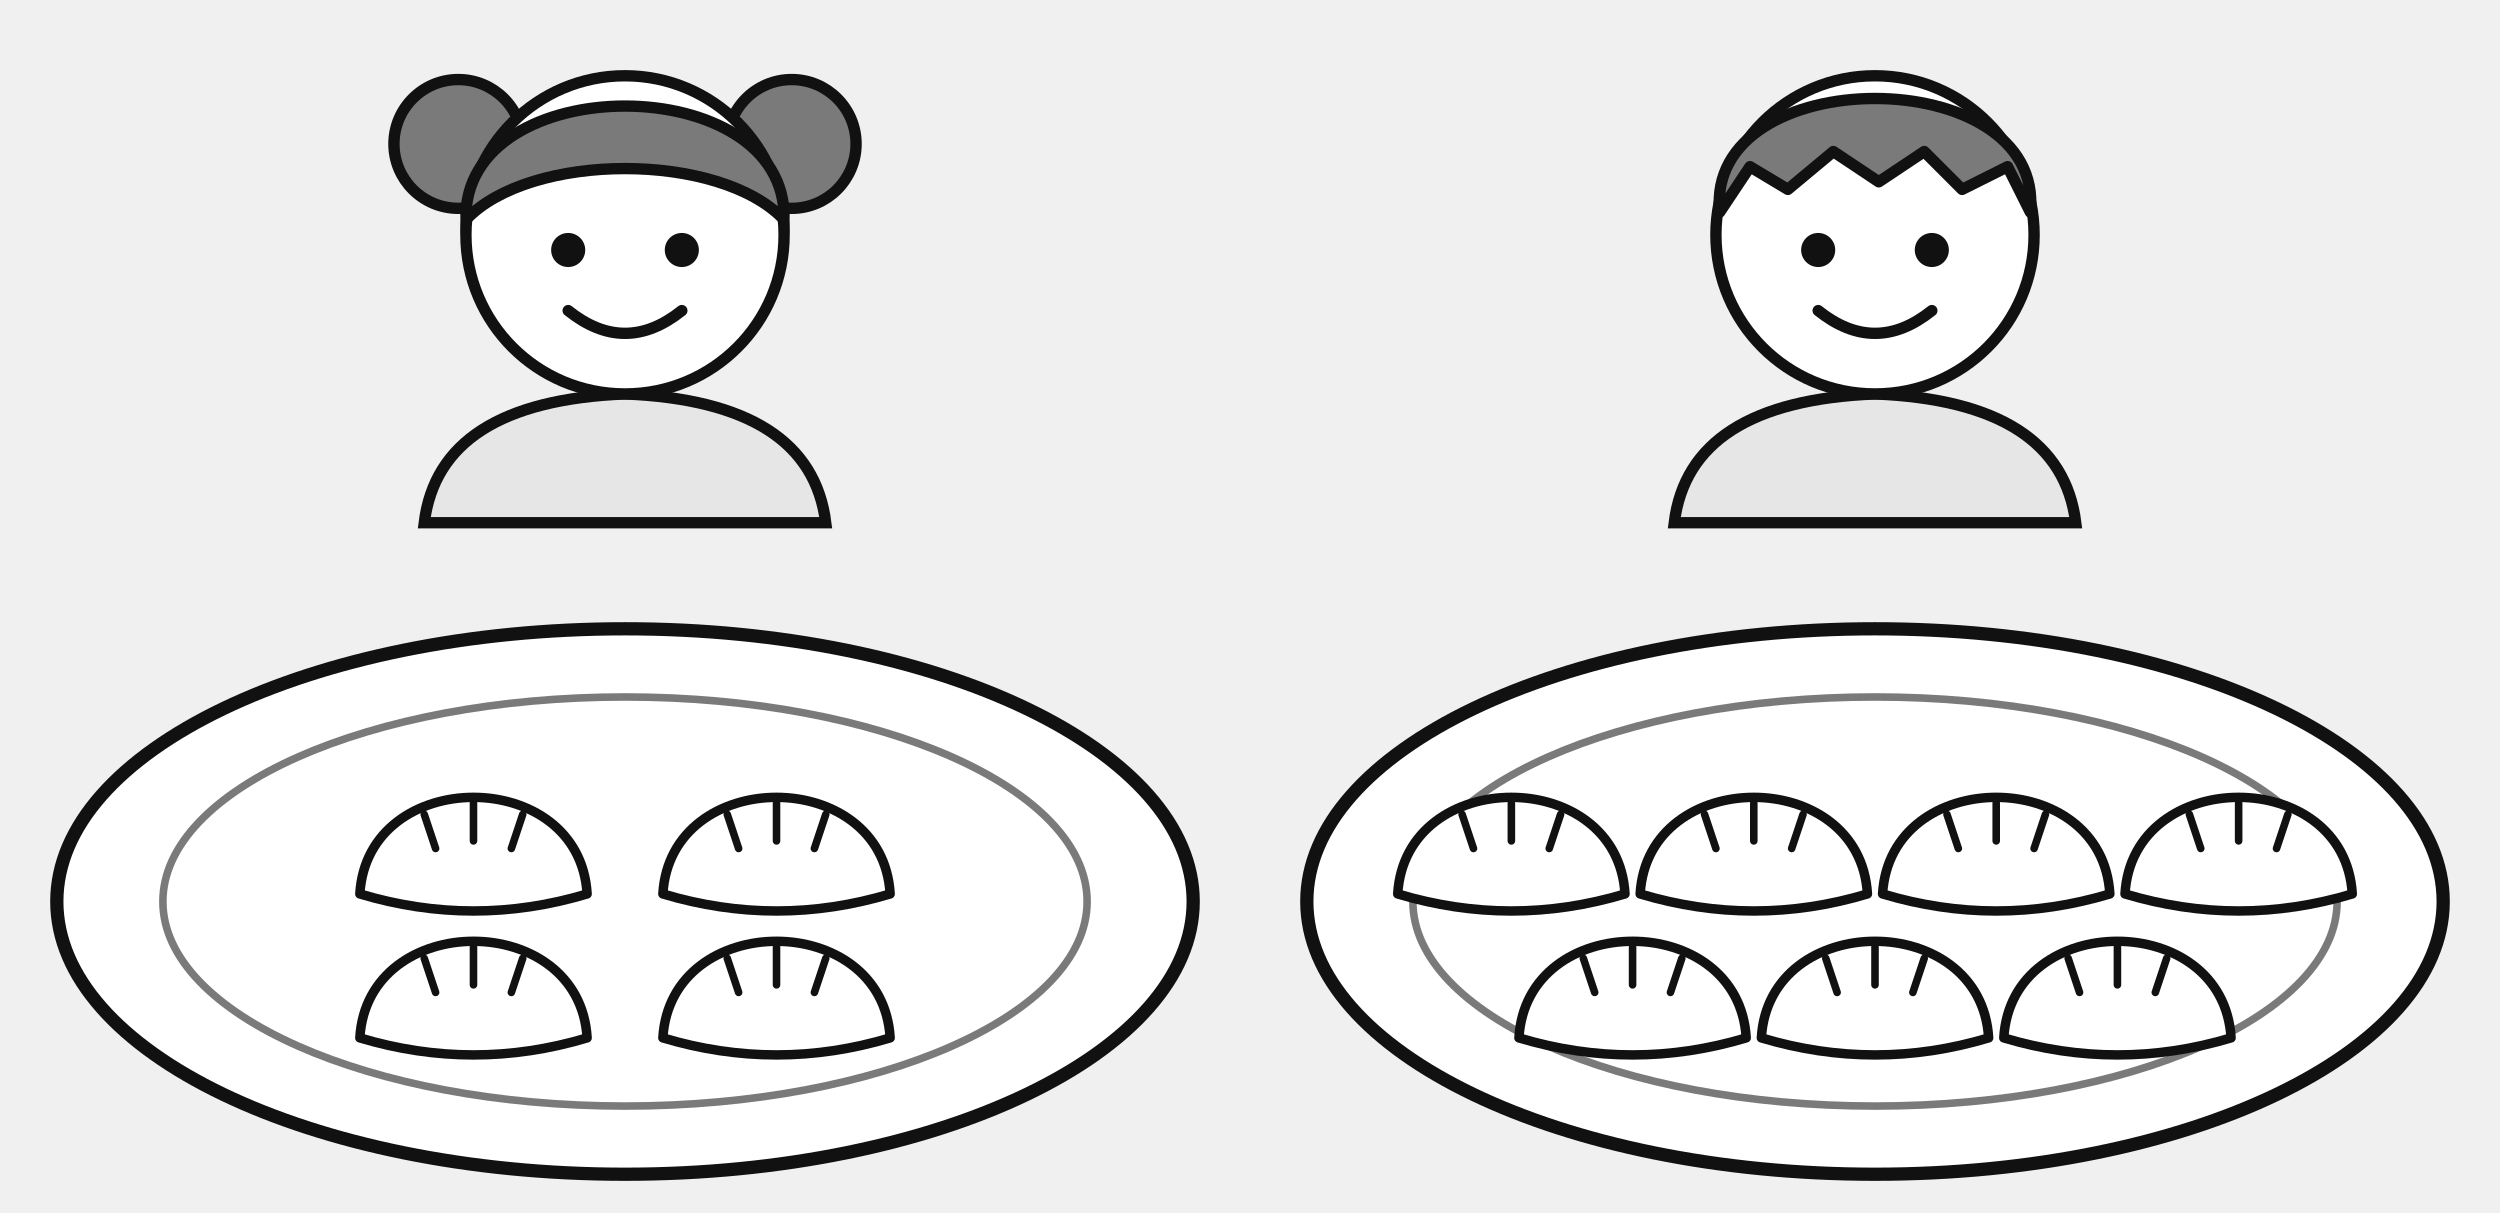
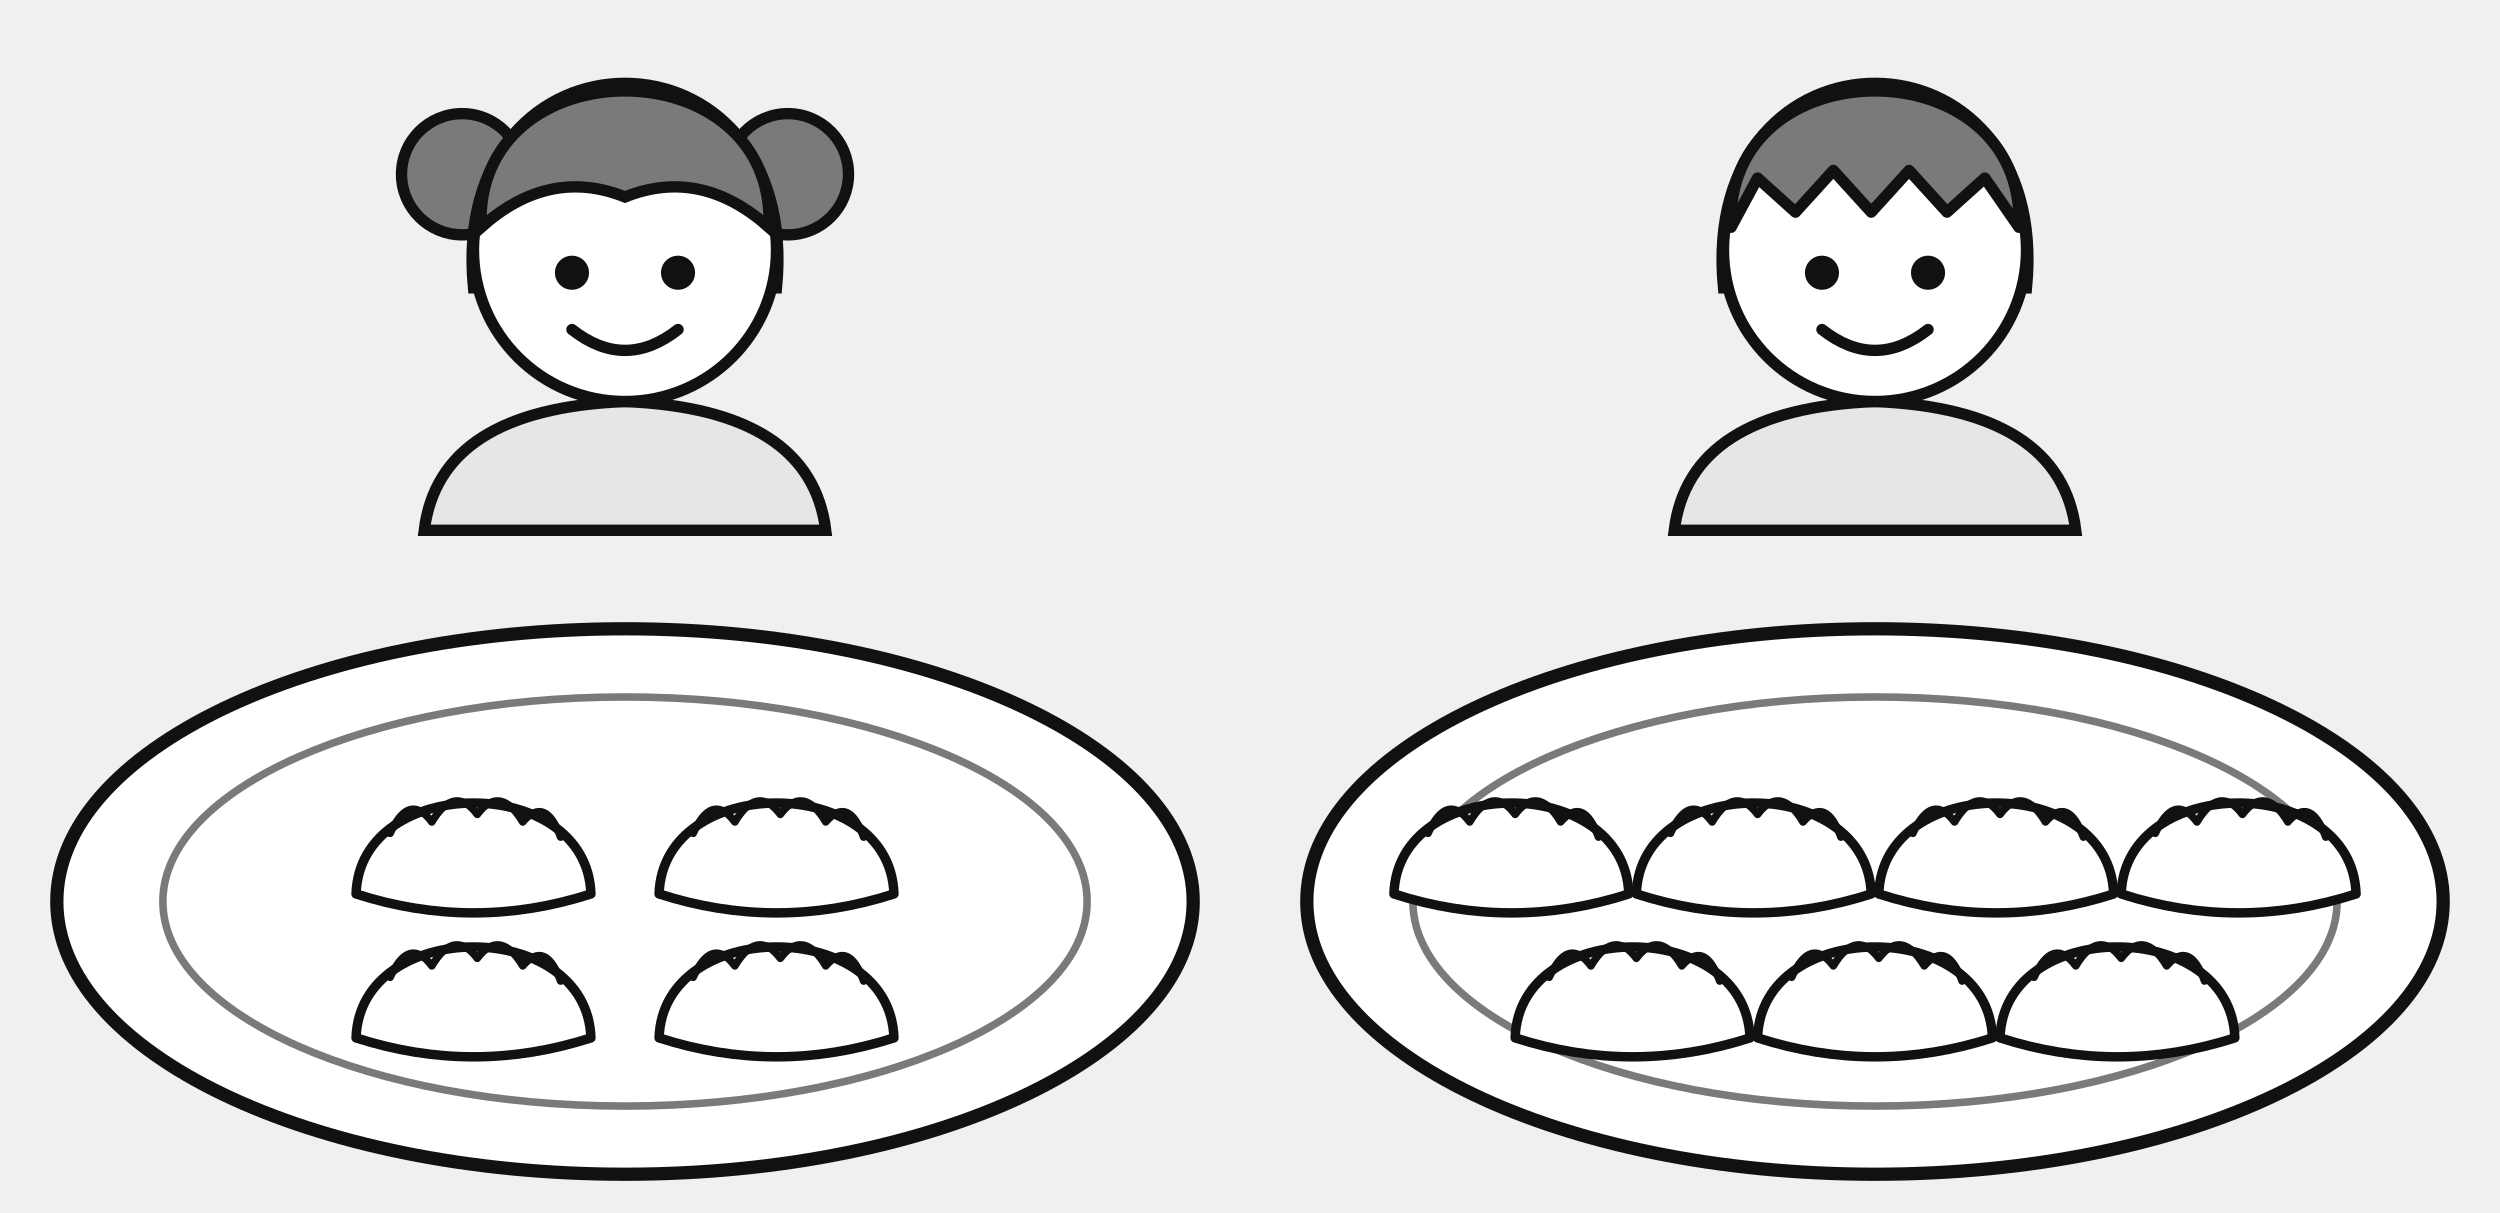
<svg xmlns="http://www.w3.org/2000/svg" viewBox="0 0 660 320" width="660" height="320">
  <defs>
    <g id="dumpling">
-       <path d="M-30 10 C-28 -24 28 -24 30 10 Q0 19 -30 10 Z" fill="#fff" stroke="#111" stroke-width="2.5" stroke-linejoin="round" />
-       <path d="M-13 -11 L-10 -2 M0 -14 L0 -4 M13 -11 L10 -2" fill="none" stroke="#111" stroke-width="2" stroke-linecap="round" />
+       <path d="M-31 10 C-30 -22 30 -22 31 10 Q0 20 -31 10 Z" fill="#fff" stroke="#111" stroke-width="2.5" stroke-linejoin="round" />
+       <path d="M-22 -6 Q-17 -17 -11 -9 Q-5 -19 1 -11 Q7 -19 13 -9 Q19 -16 23 -5" fill="none" stroke="#111" stroke-width="2" stroke-linecap="round" stroke-linejoin="round" />
    </g>
  </defs>
  <g stroke="#111" stroke-width="3">
-     <path d="M112 138 Q116 106 165 104 Q214 106 218 138 Z" fill="#e6e6e6" />
-     <circle cx="121" cy="38" r="17" fill="#7a7a7a" />
-     <circle cx="209" cy="38" r="17" fill="#7a7a7a" />
-     <circle cx="165" cy="62" r="42" fill="#fff" />
-     <path d="M123 58 C122 18 208 18 207 58 C190 40 140 40 123 58 Z" fill="#7a7a7a" />
+     <path d="M112 140 Q116 108 165 106 Q214 108 218 140 Z" fill="#e6e6e6" />
+     <circle cx="122" cy="46" r="16" fill="#7a7a7a" />
+     <circle cx="208" cy="46" r="16" fill="#7a7a7a" />
+     <path d="M125 76 C118 4 212 4 205 76 Z" fill="#7a7a7a" />
+     <circle cx="165" cy="66" r="40" fill="#fff" />
+     <path d="M127 60 C125 12 205 12 203 60 Q185 44 165 52 Q145 44 127 60 Z" fill="#7a7a7a" />
  </g>
  <g fill="#111">
-     <circle cx="150" cy="66" r="4.5" />
-     <circle cx="180" cy="66" r="4.5" />
+     <circle cx="151" cy="72" r="4.5" />
+     <circle cx="179" cy="72" r="4.5" />
  </g>
-   <path d="M150 82 Q165 94 180 82" fill="none" stroke="#111" stroke-width="3" stroke-linecap="round" />
+   <path d="M151 87 Q165 98 179 87" fill="none" stroke="#111" stroke-width="3" stroke-linecap="round" />
  <g stroke="#111" stroke-width="3">
-     <path d="M442 138 Q446 106 495 104 Q544 106 548 138 Z" fill="#e6e6e6" />
-     <circle cx="495" cy="62" r="42" fill="#fff" />
-     <path d="M454 56 C450 16 540 16 536 56 L530 44 L518 50 L508 40 L496 48 L484 40 L472 50 L462 44 Z" fill="#7a7a7a" stroke-linejoin="round" />
+     <path d="M442 140 Q446 108 495 106 Q544 108 548 140 Z" fill="#e6e6e6" />
+     <path d="M455 76 C448 4 542 4 535 76 Z" fill="#7a7a7a" />
+     <circle cx="495" cy="66" r="40" fill="#fff" />
+     <path d="M457 60 C455 12 535 12 533 60 L524 47 L514 56 L504 45 L494 56 L484 45 L474 56 L464 47 Z" fill="#7a7a7a" stroke-linejoin="round" />
  </g>
  <g fill="#111">
-     <circle cx="480" cy="66" r="4.5" />
-     <circle cx="510" cy="66" r="4.5" />
+     <circle cx="481" cy="72" r="4.5" />
+     <circle cx="509" cy="72" r="4.5" />
  </g>
-   <path d="M480 82 Q495 94 510 82" fill="none" stroke="#111" stroke-width="3" stroke-linecap="round" />
+   <path d="M481 87 Q495 98 509 87" fill="none" stroke="#111" stroke-width="3" stroke-linecap="round" />
  <g fill="#fff" stroke="#111" stroke-width="3.5">
    <ellipse cx="165" cy="238" rx="150" ry="72" />
    <ellipse cx="495" cy="238" rx="150" ry="72" />
  </g>
  <g fill="none" stroke="#7a7a7a" stroke-width="2">
    <ellipse cx="165" cy="238" rx="122" ry="54" />
    <ellipse cx="495" cy="238" rx="122" ry="54" />
  </g>
  <use href="#dumpling" x="125" y="226" />
  <use href="#dumpling" x="205" y="226" />
  <use href="#dumpling" x="125" y="264" />
  <use href="#dumpling" x="205" y="264" />
  <use href="#dumpling" x="399" y="226" />
  <use href="#dumpling" x="463" y="226" />
  <use href="#dumpling" x="527" y="226" />
  <use href="#dumpling" x="591" y="226" />
  <use href="#dumpling" x="431" y="264" />
  <use href="#dumpling" x="495" y="264" />
  <use href="#dumpling" x="559" y="264" />
</svg>
